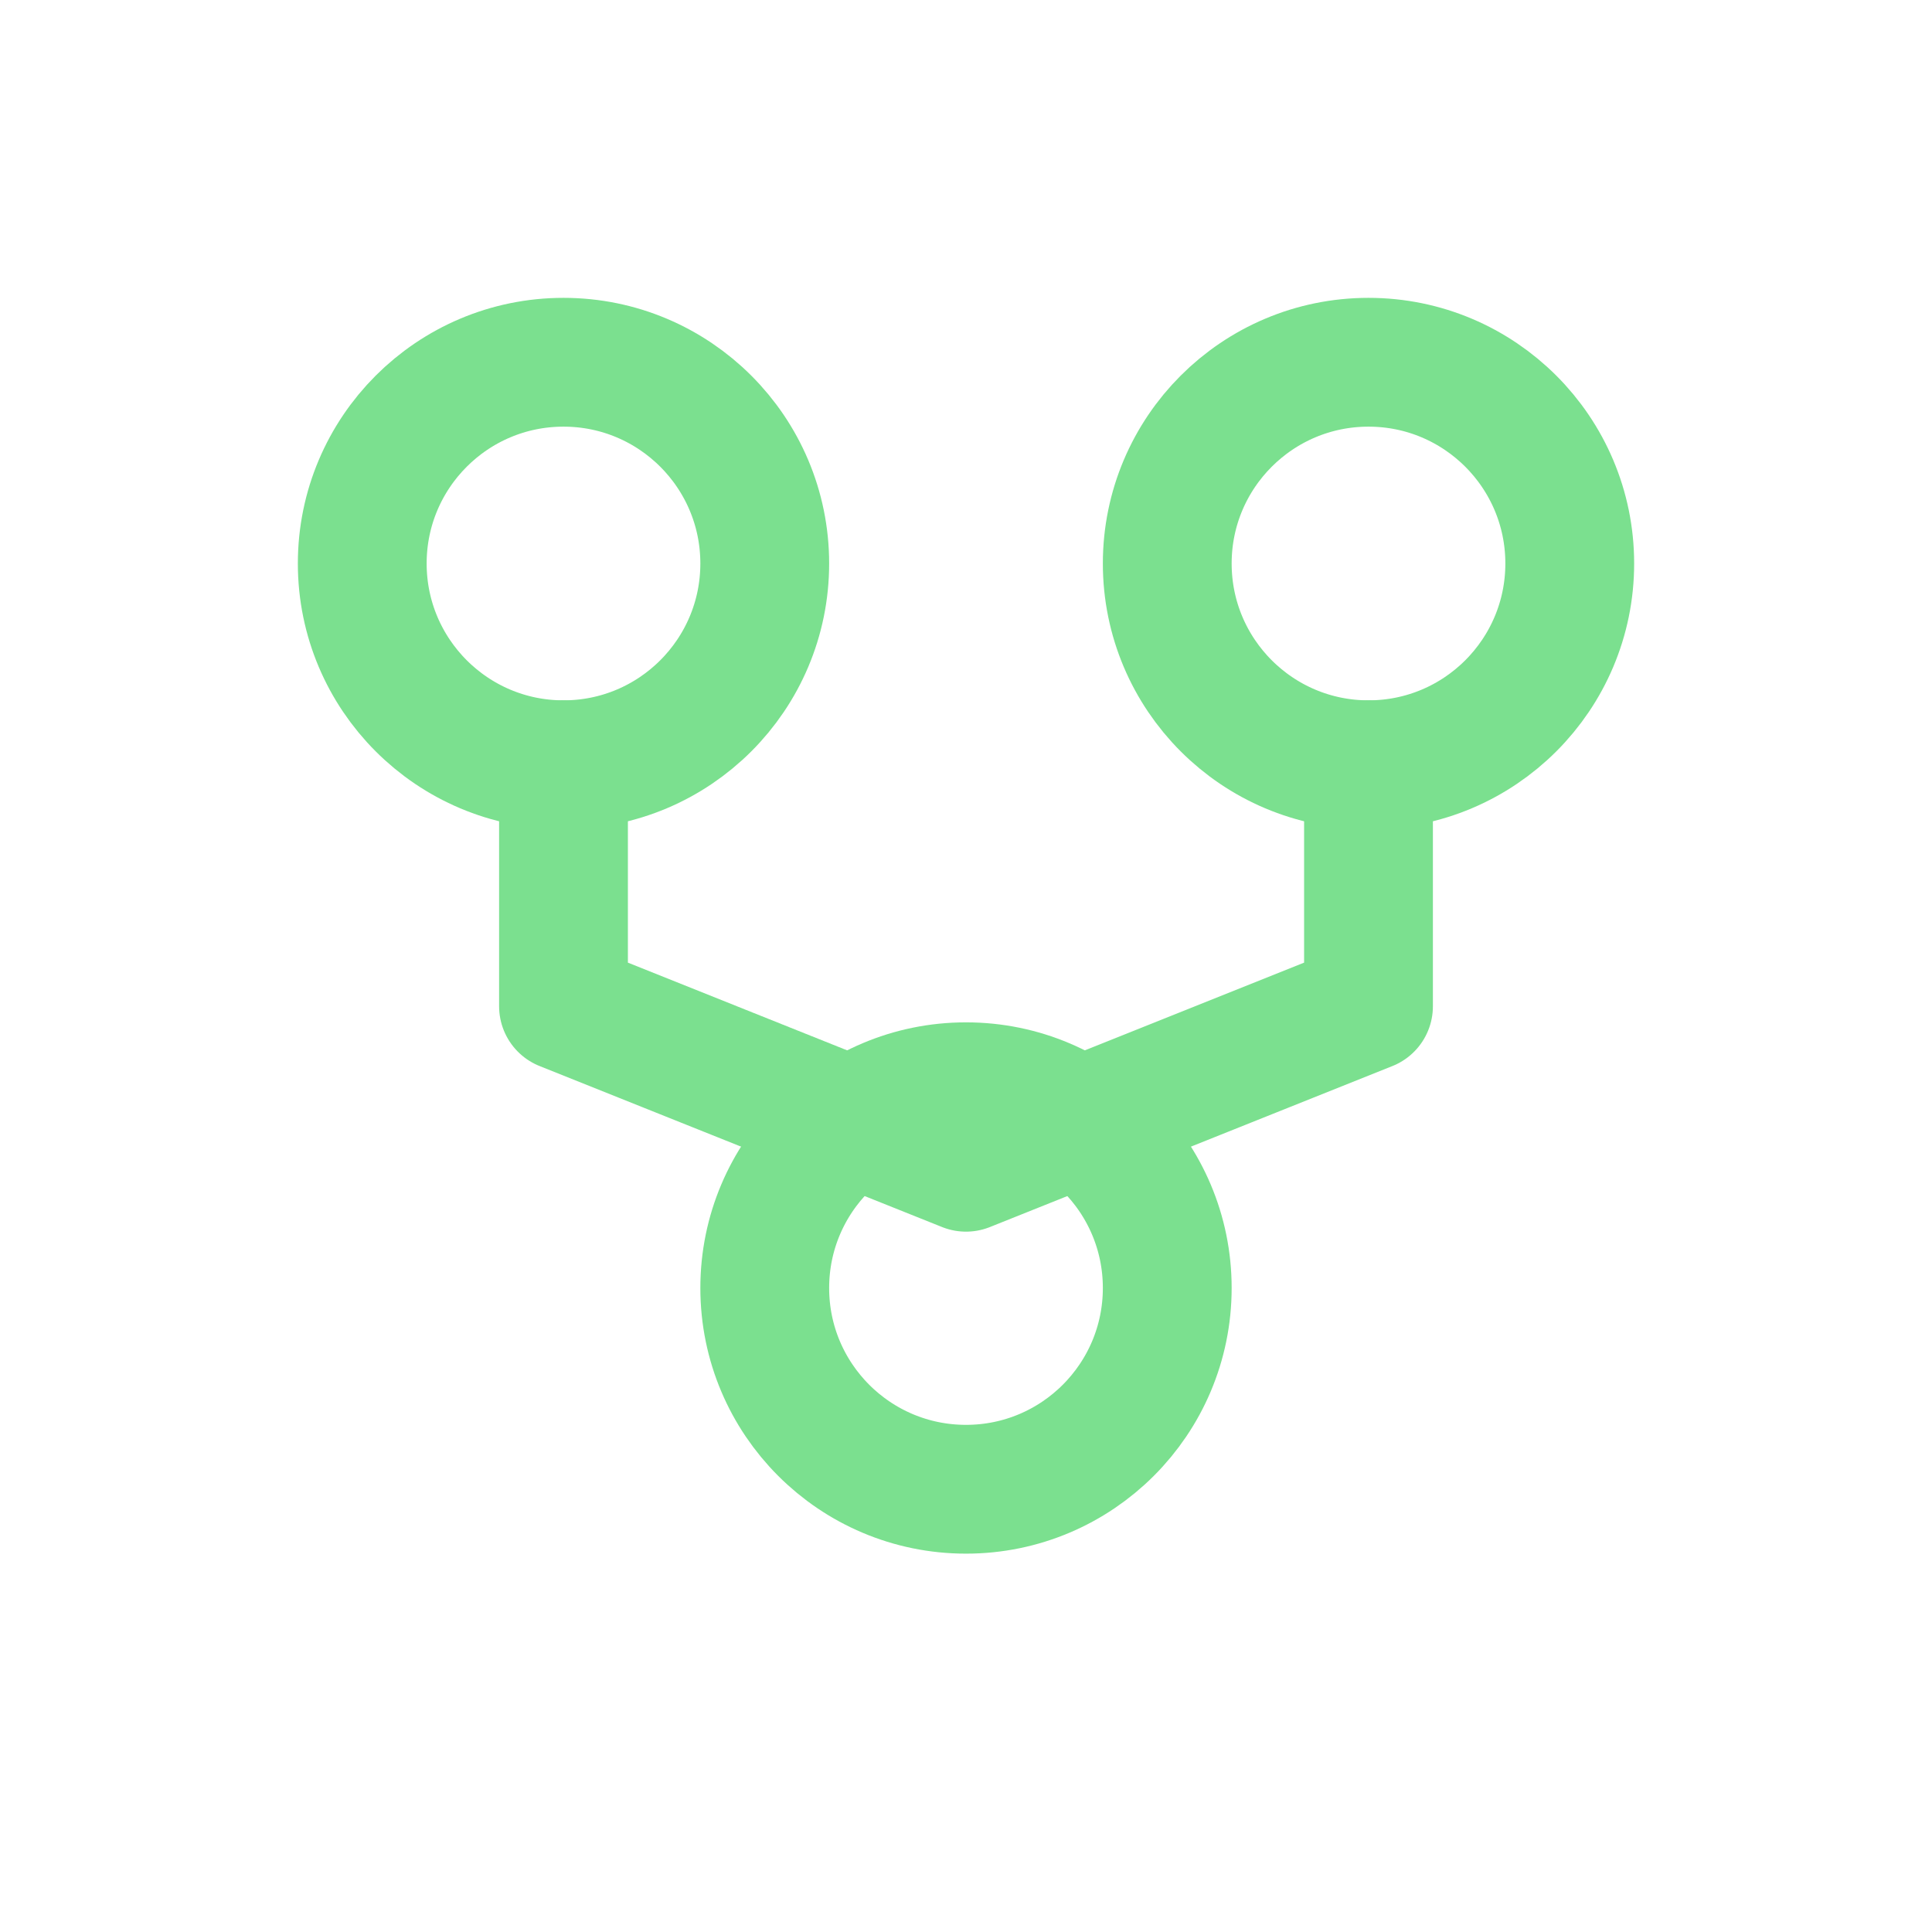
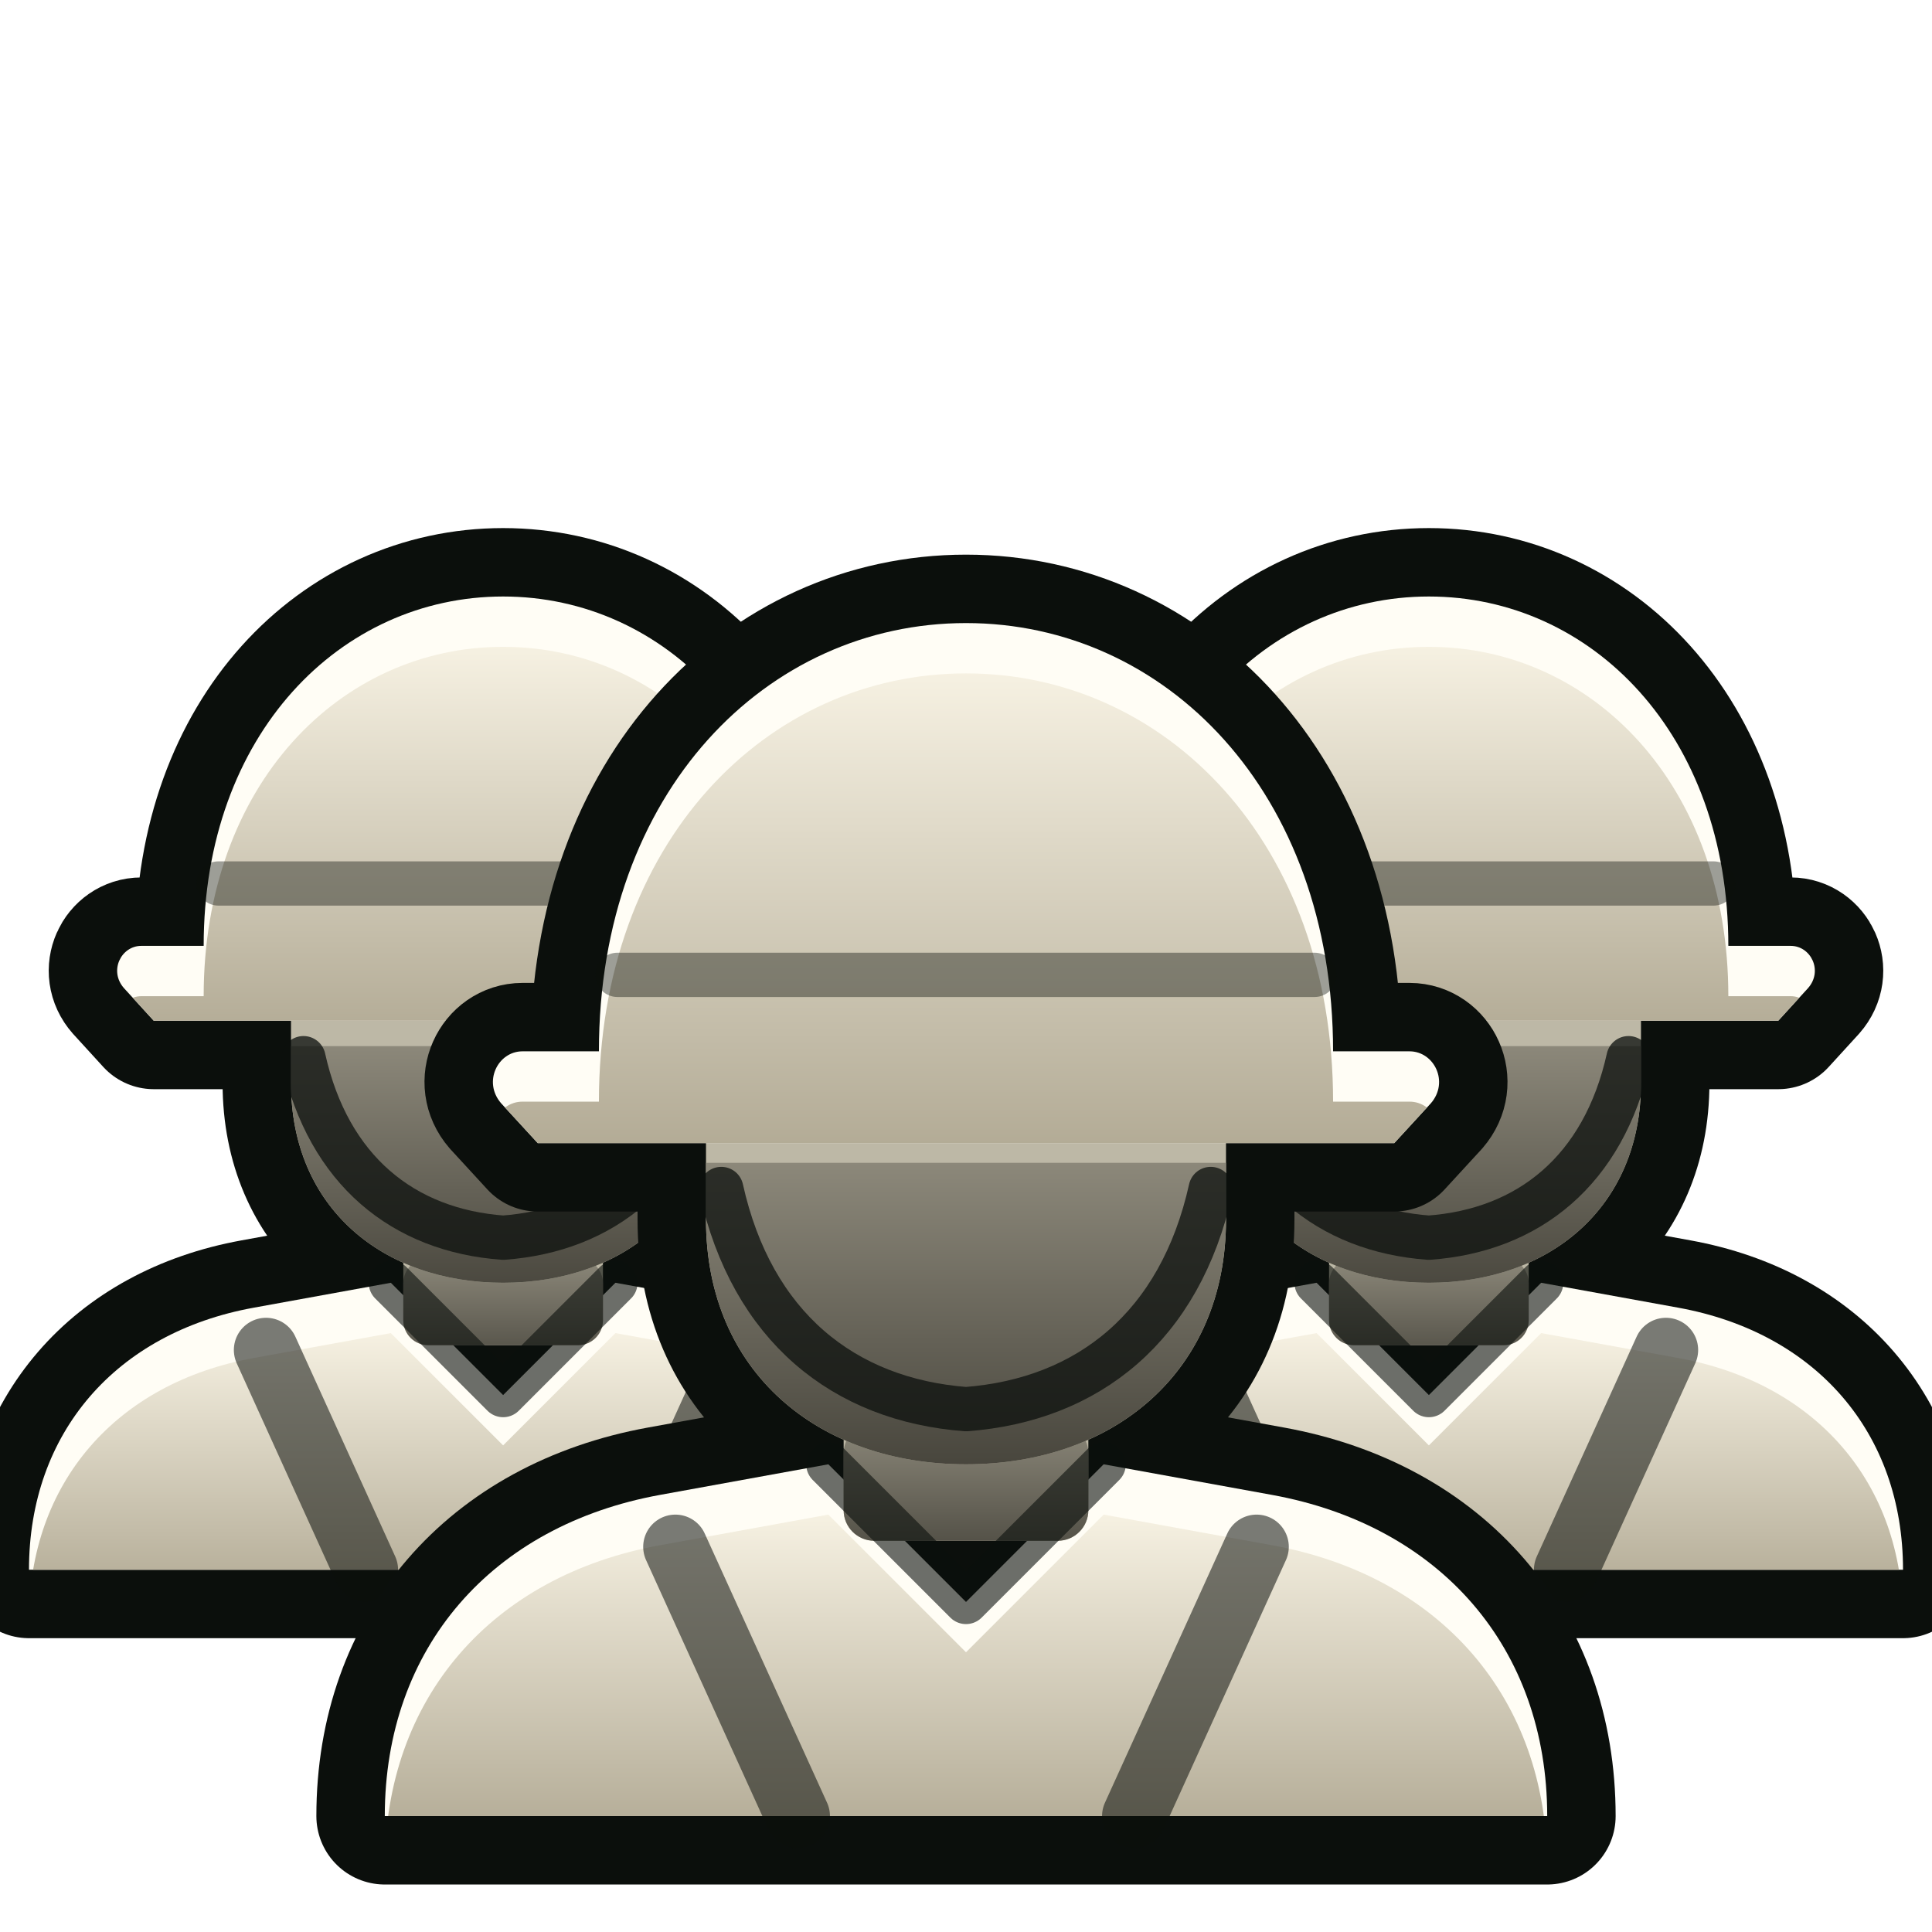
- <svg xmlns="http://www.w3.org/2000/svg" viewBox="0 0 48 48" fill="none" stroke="#7be08f" stroke-width="3.2" stroke-linecap="round" stroke-linejoin="round">
-   <circle cx="14" cy="14" r="5" />
-   <circle cx="34" cy="14" r="5" />
-   <circle cx="24" cy="32" r="5" />
-   <path d="M14 19v6l10 4M34 19v6l-10 4" />
+ <svg xmlns="http://www.w3.org/2000/svg" viewBox="0 0 48 48" width="48" height="48">
+   <defs>
+     <linearGradient id="squad-m" x1="0" y1="0" x2="0" y2="1">
+       <stop offset="0" stop-color="#f6f1e2" />
+       <stop offset="1" stop-color="#aca48e" />
+     </linearGradient>
+     <linearGradient id="squad-s" x1="0" y1="0" x2="0" y2="1">
+       <stop offset="0" stop-color="#8c887a" />
+       <stop offset="1" stop-color="#3d3b33" />
+     </linearGradient>
+     <clipPath id="squad-c0">
+       <path d="M0.72 39C0.72 35.59 2.89 33.11 6.3 32.49L9.71 31.87L12.5 34.66L15.29 31.87L18.7 32.49C22.11 33.11 24.28 35.59 24.28 39Z" clip-rule="evenodd" />
+     </clipPath>
+     <clipPath id="squad-c1">
+       <path d="M10.64 30.01L14.36 30.01A0.62 0.62 0 0 1 14.98 30.63L14.98 32.8A0.62 0.62 0 0 1 14.36 33.42L10.64 33.42A0.62 0.62 0 0 1 10.02 32.8L10.02 30.63A0.62 0.62 0 0 1 10.64 30.01Z" clip-rule="evenodd" />
+     </clipPath>
+     <clipPath id="squad-c2">
+       <path d="M7.23 24.74L17.77 24.74L17.77 26.91C17.77 30.01 15.48 31.87 12.5 31.87C9.52 31.87 7.23 30.01 7.23 26.91Z" clip-rule="evenodd" />
+     </clipPath>
+     <clipPath id="squad-c3">
+       <path d="M5.06 23.5C5.06 18.23 8.47 14.82 12.5 14.82C16.53 14.82 19.94 18.23 19.94 23.5L21.49 23.5C21.99 23.5 22.3 24.12 21.92 24.55L21.18 25.36L3.82 25.36L3.08 24.55C2.7 24.12 3.01 23.5 3.51 23.5Z" clip-rule="evenodd" />
+     </clipPath>
+     <clipPath id="squad-c4">
+       <path d="M23.72 39C23.72 35.59 25.89 33.11 29.3 32.49L32.71 31.87L35.5 34.66L38.29 31.87L41.7 32.49C45.11 33.11 47.28 35.59 47.28 39Z" clip-rule="evenodd" />
+     </clipPath>
+     <clipPath id="squad-c5">
+       <path d="M33.64 30.01L37.36 30.01A0.62 0.62 0 0 1 37.98 30.63L37.98 32.8A0.62 0.62 0 0 1 37.36 33.42L33.64 33.42A0.62 0.62 0 0 1 33.02 32.8L33.02 30.63A0.62 0.62 0 0 1 33.64 30.01Z" clip-rule="evenodd" />
+     </clipPath>
+     <clipPath id="squad-c6">
+       <path d="M30.23 24.74L40.77 24.74L40.77 26.91C40.77 30.01 38.48 31.87 35.5 31.87C32.52 31.87 30.23 30.01 30.23 26.91Z" clip-rule="evenodd" />
+     </clipPath>
+     <clipPath id="squad-c7">
+       <path d="M28.06 23.5C28.06 18.23 31.47 14.82 35.5 14.82C39.53 14.82 42.94 18.23 42.94 23.5L44.49 23.5C44.99 23.5 45.3 24.12 44.92 24.55L44.18 25.36L26.82 25.36L26.08 24.55C25.7 24.12 26.01 23.5 26.51 23.5Z" clip-rule="evenodd" />
+     </clipPath>
+     <clipPath id="squad-c8">
+       <path d="M9.56 45.12C9.56 40.94 12.22 37.9 16.4 37.14L20.58 36.38L24 39.8L27.42 36.38L31.6 37.14C35.78 37.9 38.44 40.94 38.44 45.12Z" clip-rule="evenodd" />
+     </clipPath>
+     <clipPath id="squad-c9">
+       <path d="M21.72 34.1L26.28 34.1A0.76 0.76 0 0 1 27.04 34.86L27.04 37.52A0.76 0.76 0 0 1 26.28 38.28L21.72 38.28A0.76 0.76 0 0 1 20.96 37.52L20.96 34.86A0.76 0.76 0 0 1 21.72 34.1Z" clip-rule="evenodd" />
+     </clipPath>
+     <clipPath id="squad-c10">
+       <path d="M17.54 27.64L30.46 27.64L30.46 30.3C30.46 34.1 27.65 36.38 24 36.38C20.35 36.38 17.54 34.1 17.54 30.3Z" clip-rule="evenodd" />
+     </clipPath>
+     <clipPath id="squad-c11">
+       <path d="M14.88 26.12C14.88 19.66 19.06 15.48 24 15.48C28.94 15.48 33.12 19.66 33.12 26.12L35.02 26.12C35.63 26.12 36.01 26.88 35.55 27.41L34.64 28.4L13.36 28.4L12.45 27.41C11.99 26.88 12.37 26.12 12.98 26.12Z" clip-rule="evenodd" />
+     </clipPath>
+   </defs>
+   <g fill="#0b0f0c" stroke="#0b0f0c" stroke-width="3.4" stroke-linejoin="round" stroke-linecap="round">
+     <path d="M0.72 39C0.72 35.59 2.89 33.11 6.3 32.49L9.71 31.87L12.5 34.66L15.29 31.87L18.7 32.49C22.11 33.11 24.28 35.59 24.28 39Z" fill-rule="evenodd" />
+     <path d="M10.64 30.01L14.36 30.01A0.62 0.62 0 0 1 14.98 30.63L14.98 32.8A0.62 0.62 0 0 1 14.36 33.42L10.64 33.42A0.62 0.62 0 0 1 10.02 32.8L10.02 30.63A0.62 0.62 0 0 1 10.64 30.01Z" fill-rule="evenodd" />
+     <path d="M7.23 24.74L17.77 24.74L17.77 26.91C17.77 30.01 15.48 31.87 12.5 31.87C9.52 31.87 7.23 30.01 7.23 26.91Z" fill-rule="evenodd" />
+     <path d="M5.06 23.5C5.06 18.23 8.47 14.82 12.5 14.82C16.53 14.82 19.94 18.23 19.94 23.5L21.49 23.5C21.99 23.5 22.3 24.12 21.92 24.55L21.18 25.36L3.82 25.36L3.08 24.55C2.7 24.12 3.01 23.5 3.51 23.5Z" fill-rule="evenodd" />
+   </g>
+   <path d="M0.72 39C0.72 35.59 2.89 33.11 6.3 32.49L9.71 31.87L12.5 34.66L15.29 31.87L18.7 32.49C22.11 33.11 24.28 35.59 24.28 39Z" fill-rule="evenodd" fill="#fffdf5" />
+   <g clip-path="url(#squad-c0)">
+     <path d="M0.72 39C0.72 35.59 2.89 33.11 6.3 32.49L9.71 31.87L12.5 34.66L15.29 31.87L18.7 32.49C22.11 33.11 24.28 35.59 24.28 39Z" fill-rule="evenodd" transform="translate(0 1.25)" fill="url(#squad-m)" />
+   </g>
+   <path d="M10.64 30.01L14.36 30.01A0.62 0.62 0 0 1 14.98 30.63L14.98 32.8A0.62 0.62 0 0 1 14.36 33.42L10.64 33.42A0.62 0.62 0 0 1 10.02 32.8L10.02 30.63A0.62 0.62 0 0 1 10.64 30.01Z" fill-rule="evenodd" fill="#bdb8a6" />
+   <g clip-path="url(#squad-c1)">
+     <path d="M10.64 30.01L14.36 30.01A0.62 0.62 0 0 1 14.98 30.63L14.98 32.8A0.62 0.62 0 0 1 14.36 33.42L10.64 33.42A0.62 0.62 0 0 1 10.02 32.8L10.02 30.63A0.62 0.62 0 0 1 10.64 30.01Z" fill-rule="evenodd" transform="translate(0 1.25)" fill="url(#squad-s)" />
+   </g>
+   <path d="M7.23 24.74L17.77 24.74L17.77 26.91C17.77 30.01 15.48 31.87 12.5 31.87C9.52 31.87 7.23 30.01 7.23 26.91Z" fill-rule="evenodd" fill="#bdb8a6" />
+   <g clip-path="url(#squad-c2)">
+     <path d="M7.23 24.74L17.77 24.74L17.77 26.91C17.77 30.01 15.48 31.87 12.5 31.87C9.52 31.87 7.23 30.01 7.23 26.91Z" fill-rule="evenodd" transform="translate(0 1.25)" fill="url(#squad-s)" />
+   </g>
+   <path d="M5.06 23.5C5.06 18.23 8.47 14.82 12.5 14.82C16.53 14.82 19.94 18.23 19.94 23.5L21.49 23.5C21.99 23.5 22.3 24.12 21.92 24.55L21.18 25.36L3.82 25.36L3.08 24.55C2.7 24.12 3.01 23.5 3.51 23.5Z" fill-rule="evenodd" fill="#fffdf5" />
+   <g clip-path="url(#squad-c3)">
+     <path d="M5.06 23.5C5.06 18.23 8.47 14.82 12.5 14.82C16.53 14.82 19.94 18.23 19.94 23.5L21.49 23.5C21.99 23.5 22.3 24.12 21.92 24.55L21.18 25.36L3.82 25.36L3.08 24.55C2.7 24.12 3.01 23.5 3.51 23.5Z" fill-rule="evenodd" transform="translate(0 1.25)" fill="url(#squad-m)" />
+   </g>
+   <path d="M5.43 21.95L19.57 21.95" fill="none" stroke="#0b0f0c" stroke-width="1.1" stroke-opacity="0.4" stroke-linecap="round" stroke-linejoin="round" />
+   <path d="M7.54 26.29C8.16 29.08 10.02 30.57 12.5 30.75C14.98 30.57 16.84 29.08 17.46 26.29" fill="none" stroke="#0b0f0c" stroke-width="1.1" stroke-opacity="0.75" stroke-linecap="round" stroke-linejoin="round" />
+   <path d="M6.61 33.54L9.09 39M18.39 33.54L15.91 39" fill="none" stroke="#0b0f0c" stroke-width="1.6" stroke-opacity="0.55" stroke-linecap="round" stroke-linejoin="round" />
+   <path d="M9.71 31.87L12.5 34.66L15.29 31.87" fill="none" stroke="#0b0f0c" stroke-width="1.1" stroke-opacity="0.6" stroke-linecap="round" stroke-linejoin="round" />
+   <g fill="#0b0f0c" stroke="#0b0f0c" stroke-width="3.4" stroke-linejoin="round" stroke-linecap="round">
+     <path d="M23.72 39C23.72 35.59 25.89 33.11 29.3 32.49L32.71 31.87L35.5 34.66L38.29 31.87L41.7 32.49C45.11 33.11 47.28 35.59 47.28 39Z" fill-rule="evenodd" />
+     <path d="M33.64 30.01L37.36 30.01A0.62 0.62 0 0 1 37.98 30.63L37.98 32.8A0.62 0.62 0 0 1 37.36 33.42L33.64 33.42A0.62 0.62 0 0 1 33.02 32.8L33.02 30.63A0.62 0.62 0 0 1 33.64 30.01Z" fill-rule="evenodd" />
+     <path d="M30.23 24.74L40.77 24.74L40.77 26.91C40.77 30.01 38.48 31.87 35.5 31.87C32.52 31.87 30.23 30.01 30.23 26.91Z" fill-rule="evenodd" />
+     <path d="M28.06 23.5C28.06 18.23 31.47 14.82 35.5 14.82C39.53 14.82 42.94 18.23 42.94 23.5L44.49 23.5C44.99 23.5 45.3 24.12 44.92 24.55L44.18 25.36L26.82 25.36L26.08 24.55C25.7 24.12 26.01 23.5 26.51 23.5Z" fill-rule="evenodd" />
+   </g>
+   <path d="M23.72 39C23.72 35.59 25.89 33.11 29.3 32.49L32.71 31.87L35.5 34.66L38.29 31.87L41.7 32.49C45.11 33.11 47.28 35.59 47.28 39Z" fill-rule="evenodd" fill="#fffdf5" />
+   <g clip-path="url(#squad-c4)">
+     <path d="M23.72 39C23.72 35.59 25.89 33.11 29.3 32.49L32.71 31.87L35.5 34.66L38.29 31.87L41.7 32.49C45.11 33.11 47.28 35.59 47.28 39Z" fill-rule="evenodd" transform="translate(0 1.25)" fill="url(#squad-m)" />
+   </g>
+   <path d="M33.64 30.01L37.36 30.01A0.62 0.62 0 0 1 37.98 30.63L37.98 32.8A0.62 0.62 0 0 1 37.36 33.42L33.64 33.42A0.62 0.62 0 0 1 33.02 32.8L33.02 30.63A0.62 0.62 0 0 1 33.64 30.01Z" fill-rule="evenodd" fill="#bdb8a6" />
+   <g clip-path="url(#squad-c5)">
+     <path d="M33.64 30.01L37.36 30.01A0.62 0.62 0 0 1 37.98 30.63L37.98 32.8A0.62 0.62 0 0 1 37.36 33.42L33.64 33.42A0.62 0.62 0 0 1 33.02 32.8L33.02 30.63A0.62 0.62 0 0 1 33.64 30.01Z" fill-rule="evenodd" transform="translate(0 1.25)" fill="url(#squad-s)" />
+   </g>
+   <path d="M30.23 24.74L40.77 24.74L40.77 26.91C40.77 30.01 38.48 31.87 35.5 31.87C32.52 31.87 30.23 30.01 30.23 26.91Z" fill-rule="evenodd" fill="#bdb8a6" />
+   <g clip-path="url(#squad-c6)">
+     <path d="M30.23 24.74L40.77 24.74L40.77 26.91C40.77 30.01 38.48 31.87 35.5 31.87C32.52 31.87 30.23 30.01 30.23 26.91Z" fill-rule="evenodd" transform="translate(0 1.25)" fill="url(#squad-s)" />
+   </g>
+   <path d="M28.06 23.5C28.06 18.23 31.47 14.82 35.5 14.82C39.53 14.82 42.94 18.23 42.94 23.5L44.49 23.5C44.99 23.5 45.3 24.12 44.92 24.55L44.18 25.36L26.82 25.36L26.08 24.55C25.7 24.12 26.01 23.5 26.51 23.5Z" fill-rule="evenodd" fill="#fffdf5" />
+   <g clip-path="url(#squad-c7)">
+     <path d="M28.06 23.5C28.06 18.23 31.47 14.82 35.5 14.82C39.53 14.82 42.94 18.23 42.94 23.5L44.49 23.5C44.99 23.5 45.3 24.12 44.92 24.55L44.18 25.36L26.82 25.36L26.08 24.55C25.7 24.12 26.01 23.5 26.51 23.5Z" fill-rule="evenodd" transform="translate(0 1.25)" fill="url(#squad-m)" />
+   </g>
+   <path d="M28.43 21.95L42.57 21.95" fill="none" stroke="#0b0f0c" stroke-width="1.1" stroke-opacity="0.4" stroke-linecap="round" stroke-linejoin="round" />
+   <path d="M30.54 26.29C31.16 29.08 33.02 30.57 35.5 30.75C37.98 30.57 39.84 29.08 40.46 26.29" fill="none" stroke="#0b0f0c" stroke-width="1.1" stroke-opacity="0.75" stroke-linecap="round" stroke-linejoin="round" />
+   <path d="M29.61 33.54L32.09 39M41.39 33.54L38.91 39" fill="none" stroke="#0b0f0c" stroke-width="1.6" stroke-opacity="0.55" stroke-linecap="round" stroke-linejoin="round" />
+   <path d="M32.71 31.87L35.5 34.66L38.29 31.87" fill="none" stroke="#0b0f0c" stroke-width="1.1" stroke-opacity="0.6" stroke-linecap="round" stroke-linejoin="round" />
+   <g fill="#0b0f0c" stroke="#0b0f0c" stroke-width="3.4" stroke-linejoin="round" stroke-linecap="round">
+     <path d="M9.56 45.12C9.56 40.94 12.22 37.9 16.4 37.14L20.58 36.38L24 39.8L27.42 36.38L31.6 37.14C35.78 37.9 38.44 40.94 38.44 45.12Z" fill-rule="evenodd" />
+     <path d="M21.72 34.1L26.28 34.1A0.76 0.76 0 0 1 27.04 34.86L27.04 37.52A0.76 0.76 0 0 1 26.28 38.28L21.72 38.28A0.76 0.76 0 0 1 20.96 37.52L20.96 34.86A0.76 0.76 0 0 1 21.72 34.1Z" fill-rule="evenodd" />
+     <path d="M17.54 27.64L30.46 27.64L30.46 30.3C30.46 34.1 27.65 36.38 24 36.38C20.35 36.38 17.54 34.1 17.54 30.3Z" fill-rule="evenodd" />
+     <path d="M14.88 26.12C14.88 19.66 19.06 15.48 24 15.48C28.94 15.48 33.12 19.66 33.12 26.12L35.02 26.12C35.63 26.12 36.01 26.88 35.55 27.41L34.64 28.4L13.36 28.4L12.45 27.41C11.99 26.88 12.37 26.12 12.98 26.12Z" fill-rule="evenodd" />
+   </g>
+   <path d="M9.56 45.12C9.56 40.94 12.22 37.9 16.4 37.14L20.58 36.38L24 39.8L27.42 36.38L31.6 37.14C35.78 37.9 38.44 40.94 38.44 45.12Z" fill-rule="evenodd" fill="#fffdf5" />
+   <g clip-path="url(#squad-c8)">
+     <path d="M9.56 45.12C9.56 40.94 12.22 37.9 16.4 37.14L20.58 36.38L24 39.8L27.42 36.38L31.6 37.14C35.78 37.9 38.44 40.94 38.44 45.12Z" fill-rule="evenodd" transform="translate(0 1.25)" fill="url(#squad-m)" />
+   </g>
+   <path d="M21.72 34.1L26.28 34.1A0.76 0.76 0 0 1 27.04 34.86L27.04 37.52A0.76 0.76 0 0 1 26.28 38.28L21.72 38.28A0.76 0.76 0 0 1 20.96 37.52L20.96 34.86A0.76 0.76 0 0 1 21.72 34.1Z" fill-rule="evenodd" fill="#bdb8a6" />
+   <g clip-path="url(#squad-c9)">
+     <path d="M21.72 34.1L26.28 34.1A0.76 0.76 0 0 1 27.04 34.86L27.04 37.52A0.76 0.76 0 0 1 26.28 38.28L21.72 38.28A0.76 0.76 0 0 1 20.96 37.52L20.96 34.86A0.76 0.76 0 0 1 21.72 34.1Z" fill-rule="evenodd" transform="translate(0 1.25)" fill="url(#squad-s)" />
+   </g>
+   <path d="M17.54 27.64L30.46 27.64L30.46 30.3C30.46 34.1 27.65 36.38 24 36.38C20.35 36.38 17.54 34.1 17.54 30.3Z" fill-rule="evenodd" fill="#bdb8a6" />
+   <g clip-path="url(#squad-c10)">
+     <path d="M17.54 27.64L30.46 27.64L30.46 30.3C30.46 34.1 27.65 36.38 24 36.38C20.35 36.38 17.54 34.1 17.54 30.3Z" fill-rule="evenodd" transform="translate(0 1.25)" fill="url(#squad-s)" />
+   </g>
+   <path d="M14.88 26.12C14.88 19.66 19.06 15.48 24 15.48C28.94 15.48 33.12 19.66 33.12 26.12L35.02 26.12C35.63 26.12 36.01 26.88 35.55 27.41L34.64 28.4L13.36 28.4L12.45 27.41C11.99 26.88 12.37 26.12 12.98 26.12Z" fill-rule="evenodd" fill="#fffdf5" />
+   <g clip-path="url(#squad-c11)">
+     <path d="M14.88 26.12C14.88 19.66 19.06 15.48 24 15.48C28.94 15.48 33.12 19.66 33.12 26.12L35.02 26.12C35.63 26.12 36.01 26.88 35.55 27.41L34.64 28.4L13.36 28.4L12.45 27.41C11.99 26.88 12.37 26.12 12.98 26.12Z" fill-rule="evenodd" transform="translate(0 1.25)" fill="url(#squad-m)" />
+   </g>
+   <path d="M15.34 24.22L32.66 24.22" fill="none" stroke="#0b0f0c" stroke-width="1.1" stroke-opacity="0.4" stroke-linecap="round" stroke-linejoin="round" />
+   <path d="M17.92 29.54C18.68 32.96 20.96 34.78 24 35.01C27.04 34.78 29.32 32.96 30.08 29.54" fill="none" stroke="#0b0f0c" stroke-width="1.1" stroke-opacity="0.75" stroke-linecap="round" stroke-linejoin="round" />
+   <path d="M16.78 38.43L19.82 45.12M31.22 38.43L28.18 45.12" fill="none" stroke="#0b0f0c" stroke-width="1.6" stroke-opacity="0.55" stroke-linecap="round" stroke-linejoin="round" />
+   <path d="M20.58 36.38L24 39.8L27.42 36.38" fill="none" stroke="#0b0f0c" stroke-width="1.1" stroke-opacity="0.6" stroke-linecap="round" stroke-linejoin="round" />
</svg>
